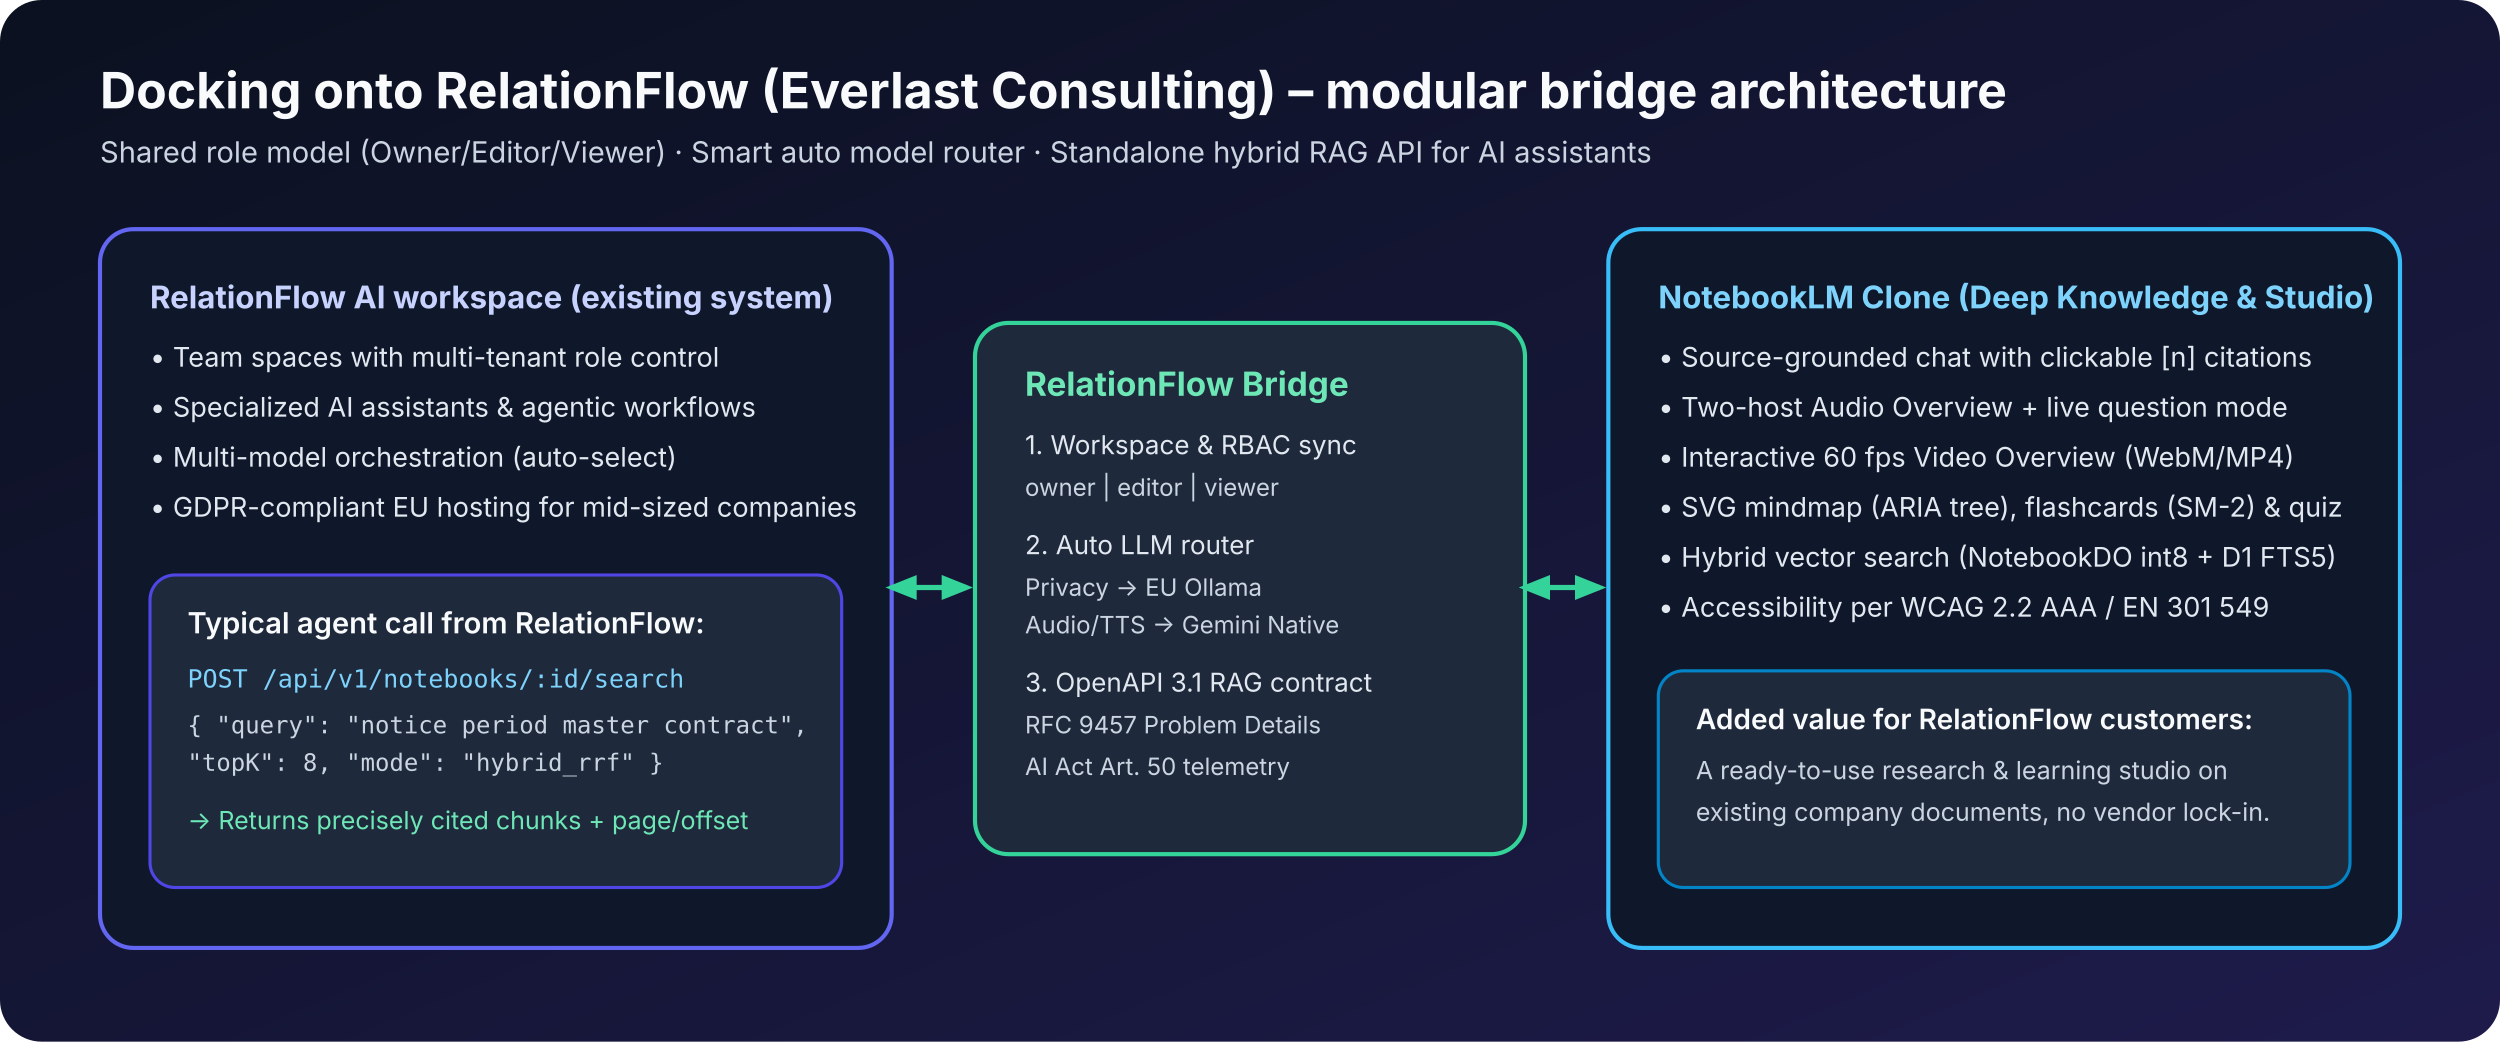
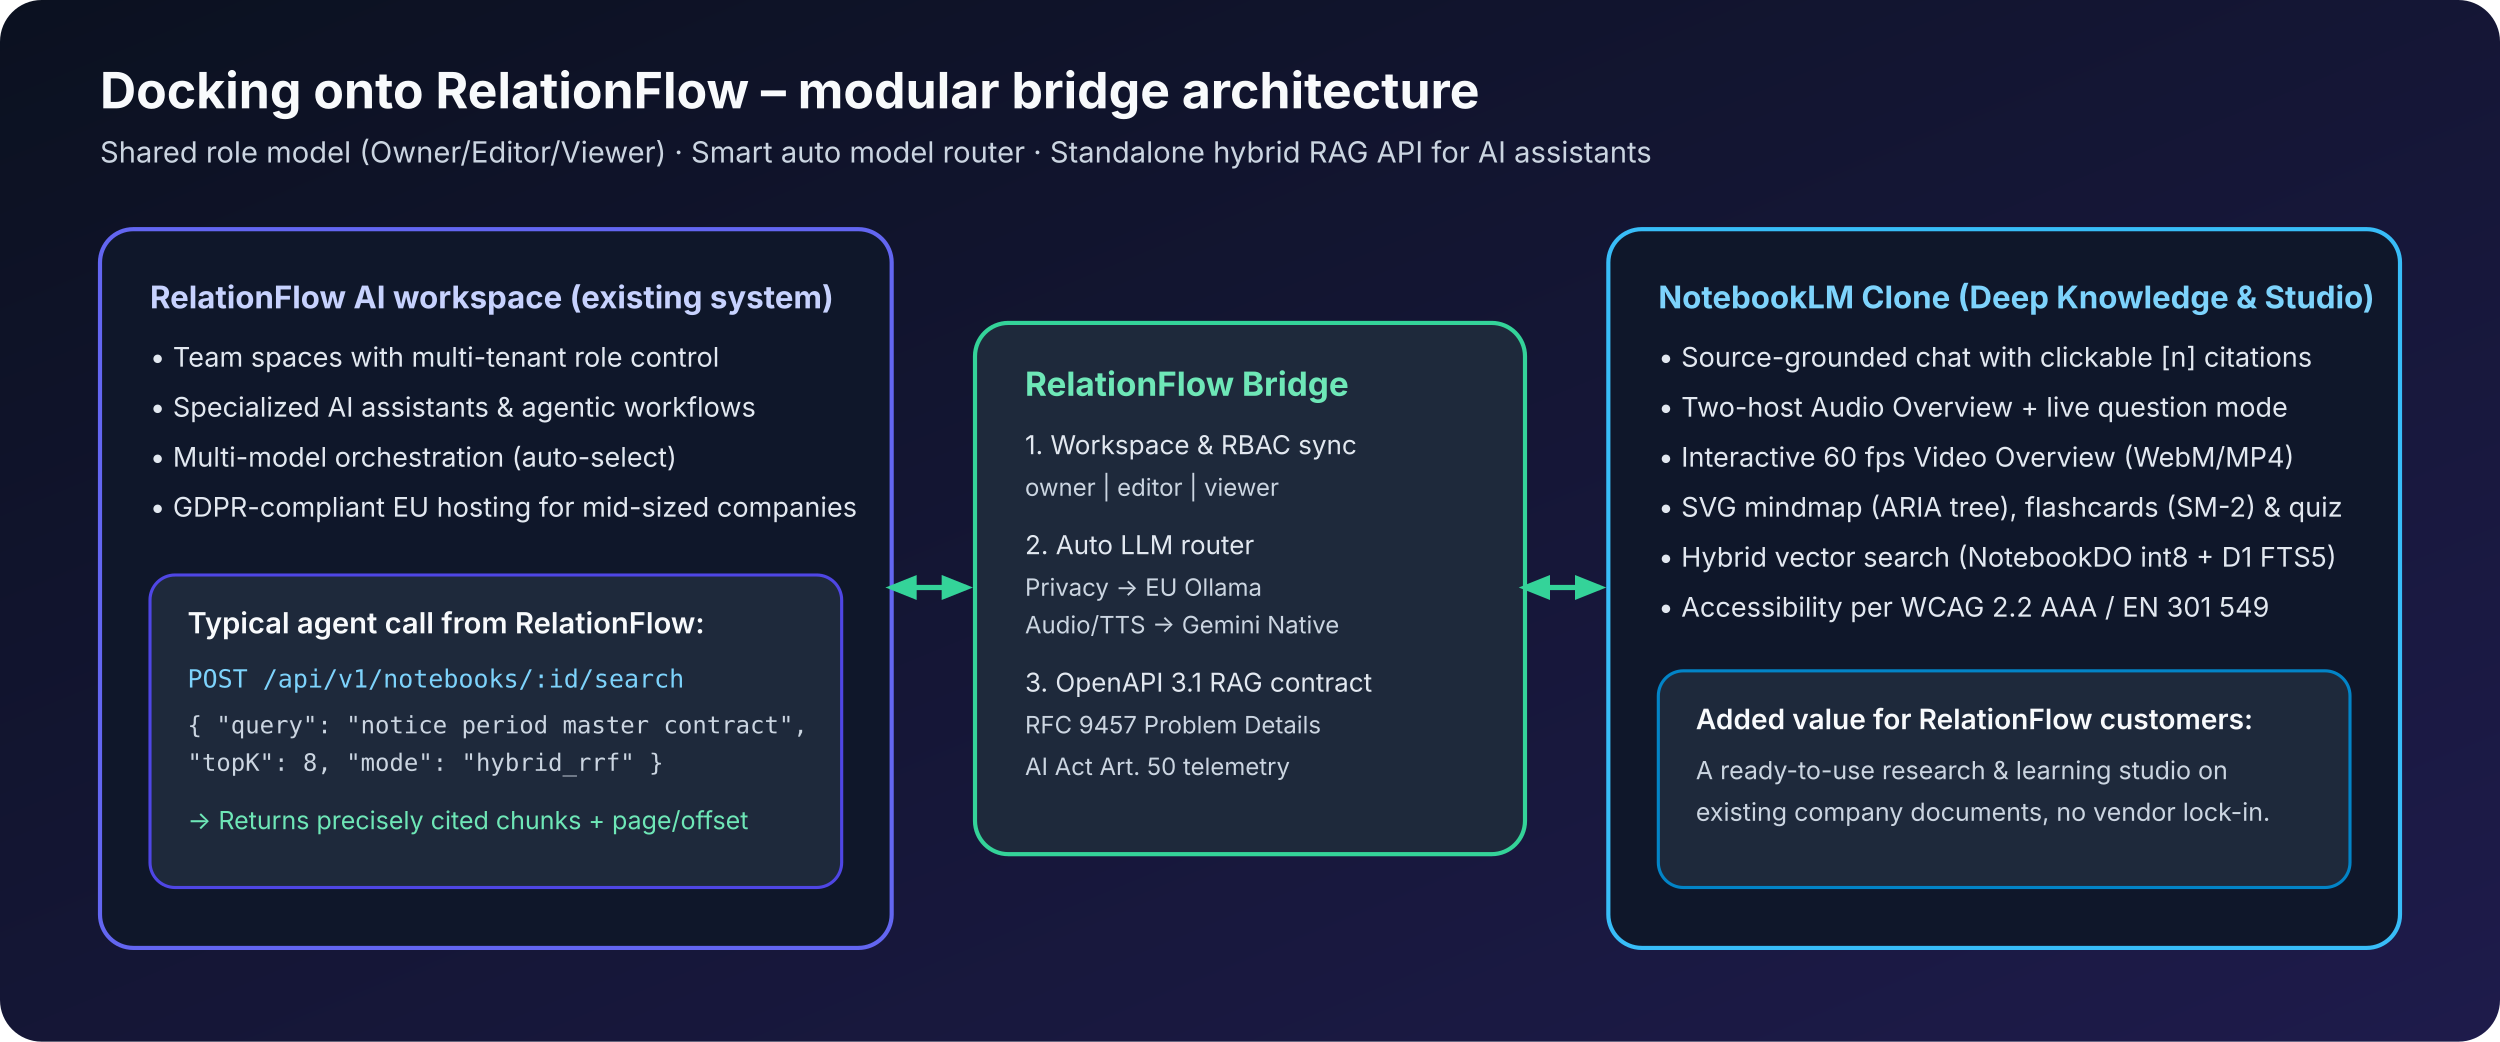
<svg xmlns="http://www.w3.org/2000/svg" viewBox="0 0 1200 500" width="1200" height="500" role="img" aria-labelledby="rf-title rf-desc">
  <style>
    :root {
      color-scheme: light dark;
      --bg-primary: #FAF8F5;
      --bg-card: #FFFFFF;
      --text-primary: #141413;
      --text-secondary: #3D3935;
      --border-subtle: #CBD5E1;
    }
    @media (prefers-color-scheme: dark) {
      :root {
        --bg-primary: #0B0F17;
        --bg-card: #1E293B;
        --text-primary: #F8FAFC;
        --text-secondary: #94A3B8;
        --border-subtle: #334155;
      }
    }
  </style>
  <defs>
    <linearGradient id="rfBg" x1="0%" y1="0%" x2="100%" y2="100%">
      <stop offset="0%" stop-color="#0B1120" />
      <stop offset="100%" stop-color="#1E1B4B" />
    </linearGradient>
    <marker id="rfArrow" viewBox="0 0 10 10" refX="8" refY="5" markerWidth="6" markerHeight="6" orient="auto-start-reverse">
      <path d="M 0 1 L 10 5 L 0 9 z" fill="#34D399" />
    </marker>
  </defs>
  <rect width="1200" height="500" rx="20" fill="url(#rfBg)" />
  <switch>
-     <text systemLanguage="de" x="48" y="52" fill="#F8FAFC" font-family="Inter, 'Segoe UI', system-ui, -apple-system, Roboto, Helvetica, Arial, sans-serif" font-size="24" font-weight="700">Andocken an RelationFlow (Everlast Consulting) – Modulare Bridge-Architektur</text>
-     <text x="48" y="52" fill="#F8FAFC" font-family="Inter, 'Segoe UI', system-ui, -apple-system, Roboto, Helvetica, Arial, sans-serif" font-size="24" font-weight="700">Docking onto RelationFlow (Everlast Consulting) – modular bridge architecture</text>
+     <text systemLanguage="de" x="48" y="52" fill="#F8FAFC" font-family="Inter, 'Segoe UI', system-ui, -apple-system, Roboto, Helvetica, Arial, sans-serif" font-size="24" font-weight="700">Andocken an RelationFlow – Modulare Bridge-Architektur</text>
+     <text x="48" y="52" fill="#F8FAFC" font-family="Inter, 'Segoe UI', system-ui, -apple-system, Roboto, Helvetica, Arial, sans-serif" font-size="24" font-weight="700">Docking onto RelationFlow – modular bridge architecture</text>
  </switch>
  <switch>
    <text systemLanguage="de" x="48" y="78" fill="#CBD5E1" font-family="Inter, 'Segoe UI', system-ui, -apple-system, Roboto, Helvetica, Arial, sans-serif" font-size="14">Gemeinsames Rollenmodell (Owner/Editor/Viewer) · Intelligenter Auto-Modell-Router · Eigenständige Hybrid-RAG-API für KI-Assistenten</text>
    <text x="48" y="78" fill="#CBD5E1" font-family="Inter, 'Segoe UI', system-ui, -apple-system, Roboto, Helvetica, Arial, sans-serif" font-size="14">Shared role model (Owner/Editor/Viewer) · Smart auto model router · Standalone hybrid RAG API for AI assistants</text>
  </switch>
  <rect x="48" y="110" width="380" height="345" rx="16" fill="#0F172A" stroke="#6366F1" stroke-width="2" />
  <switch>
    <text systemLanguage="de" x="72" y="148" fill="#C7D2FE" font-family="Inter, 'Segoe UI', system-ui, -apple-system, Roboto, Helvetica, Arial, sans-serif" font-size="15" font-weight="700">RelationFlow KI-Workspace (Bestandssystem)</text>
    <text x="72" y="148" fill="#C7D2FE" font-family="Inter, 'Segoe UI', system-ui, -apple-system, Roboto, Helvetica, Arial, sans-serif" font-size="15" font-weight="700">RelationFlow AI workspace (existing system)</text>
  </switch>
  <switch>
    <text systemLanguage="de" x="72" y="176" fill="#E2E8F0" font-family="Inter, 'Segoe UI', system-ui, -apple-system, Roboto, Helvetica, Arial, sans-serif" font-size="13">• Team-Spaces mit mandantenfähiger Rollensteuerung</text>
    <text x="72" y="176" fill="#E2E8F0" font-family="Inter, 'Segoe UI', system-ui, -apple-system, Roboto, Helvetica, Arial, sans-serif" font-size="13">• Team spaces with multi-tenant role control</text>
  </switch>
  <switch>
    <text systemLanguage="de" x="72" y="200" fill="#E2E8F0" font-family="Inter, 'Segoe UI', system-ui, -apple-system, Roboto, Helvetica, Arial, sans-serif" font-size="13">• Spezialisierte KI-Assistenten &amp; Agentic Workflows</text>
    <text x="72" y="200" fill="#E2E8F0" font-family="Inter, 'Segoe UI', system-ui, -apple-system, Roboto, Helvetica, Arial, sans-serif" font-size="13">• Specialized AI assistants &amp; agentic workflows</text>
  </switch>
  <switch>
    <text systemLanguage="de" x="72" y="224" fill="#E2E8F0" font-family="Inter, 'Segoe UI', system-ui, -apple-system, Roboto, Helvetica, Arial, sans-serif" font-size="13">• Multi-Modell-Orchestrierung (Auto-Select)</text>
    <text x="72" y="224" fill="#E2E8F0" font-family="Inter, 'Segoe UI', system-ui, -apple-system, Roboto, Helvetica, Arial, sans-serif" font-size="13">• Multi-model orchestration (auto-select)</text>
  </switch>
  <switch>
    <text systemLanguage="de" x="72" y="248" fill="#E2E8F0" font-family="Inter, 'Segoe UI', system-ui, -apple-system, Roboto, Helvetica, Arial, sans-serif" font-size="13">• DSGVO-konformes EU-Hosting für den Mittelstand</text>
    <text x="72" y="248" fill="#E2E8F0" font-family="Inter, 'Segoe UI', system-ui, -apple-system, Roboto, Helvetica, Arial, sans-serif" font-size="13">• GDPR-compliant EU hosting for mid-sized companies</text>
  </switch>
  <rect x="72" y="276" width="332" height="150" rx="12" fill="#1E293B" stroke="#4F46E5" stroke-width="1.5" />
  <switch>
    <text systemLanguage="de" x="90" y="304" fill="#F8FAFC" font-family="Inter, 'Segoe UI', system-ui, -apple-system, Roboto, Helvetica, Arial, sans-serif" font-size="14" font-weight="600">Typischer Agenten-Aufruf aus RelationFlow:</text>
    <text x="90" y="304" fill="#F8FAFC" font-family="Inter, 'Segoe UI', system-ui, -apple-system, Roboto, Helvetica, Arial, sans-serif" font-size="14" font-weight="600">Typical agent call from RelationFlow:</text>
  </switch>
  <text x="90" y="330" fill="#7DD3FC" font-family="'JetBrains Mono', ui-monospace, Consolas, Menlo, monospace" font-size="12">POST /api/v1/notebooks/:id/search</text>
  <switch>
    <text systemLanguage="de" x="90" y="352" fill="#CBD5E1" font-family="'JetBrains Mono', ui-monospace, Consolas, Menlo, monospace" font-size="11.5">{ "query": "Kündigungsfrist Rahmenvertrag",</text>
    <text x="90" y="352" fill="#CBD5E1" font-family="'JetBrains Mono', ui-monospace, Consolas, Menlo, monospace" font-size="11.5">{ "query": "notice period master contract",</text>
  </switch>
  <text x="90" y="370" fill="#CBD5E1" font-family="'JetBrains Mono', ui-monospace, Consolas, Menlo, monospace" font-size="11.5">  "topK": 8, "mode": "hybrid_rrf" }</text>
  <switch>
    <text systemLanguage="de" x="90" y="398" fill="#6EE7B7" font-family="Inter, 'Segoe UI', system-ui, -apple-system, Roboto, Helvetica, Arial, sans-serif" font-size="12">→ Liefert exakt belegte Chunks + Seite/Offset</text>
    <text x="90" y="398" fill="#6EE7B7" font-family="Inter, 'Segoe UI', system-ui, -apple-system, Roboto, Helvetica, Arial, sans-serif" font-size="12">→ Returns precisely cited chunks + page/offset</text>
  </switch>
  <rect x="468" y="155" width="264" height="255" rx="16" fill="#1E293B" stroke="#34D399" stroke-width="2" />
  <text x="492" y="190" fill="#6EE7B7" font-family="Inter, 'Segoe UI', system-ui, -apple-system, Roboto, Helvetica, Arial, sans-serif" font-size="16" font-weight="700">RelationFlow Bridge</text>
  <switch>
    <text systemLanguage="de" x="492" y="218" fill="#E2E8F0" font-family="Inter, 'Segoe UI', system-ui, -apple-system, Roboto, Helvetica, Arial, sans-serif" font-size="12.5">1. Workspace- &amp; RBAC-Sync</text>
    <text x="492" y="218" fill="#E2E8F0" font-family="Inter, 'Segoe UI', system-ui, -apple-system, Roboto, Helvetica, Arial, sans-serif" font-size="12.5">1. Workspace &amp; RBAC sync</text>
  </switch>
  <text x="492" y="238" fill="#CBD5E1" font-family="Inter, 'Segoe UI', system-ui, -apple-system, Roboto, Helvetica, Arial, sans-serif" font-size="11.5">   owner | editor | viewer</text>
  <switch>
    <text systemLanguage="de" x="492" y="266" fill="#E2E8F0" font-family="Inter, 'Segoe UI', system-ui, -apple-system, Roboto, Helvetica, Arial, sans-serif" font-size="12.5">2. Auto-LLM-Router</text>
    <text x="492" y="266" fill="#E2E8F0" font-family="Inter, 'Segoe UI', system-ui, -apple-system, Roboto, Helvetica, Arial, sans-serif" font-size="12.5">2. Auto LLM router</text>
  </switch>
  <switch>
    <text systemLanguage="de" x="492" y="286" fill="#CBD5E1" font-family="Inter, 'Segoe UI', system-ui, -apple-system, Roboto, Helvetica, Arial, sans-serif" font-size="11.5">   Datenschutz → EU-Ollama</text>
    <text x="492" y="286" fill="#CBD5E1" font-family="Inter, 'Segoe UI', system-ui, -apple-system, Roboto, Helvetica, Arial, sans-serif" font-size="11.5">   Privacy → EU Ollama</text>
  </switch>
  <text x="492" y="304" fill="#CBD5E1" font-family="Inter, 'Segoe UI', system-ui, -apple-system, Roboto, Helvetica, Arial, sans-serif" font-size="11.5">   Audio/TTS → Gemini Native</text>
  <switch>
    <text systemLanguage="de" x="492" y="332" fill="#E2E8F0" font-family="Inter, 'Segoe UI', system-ui, -apple-system, Roboto, Helvetica, Arial, sans-serif" font-size="12.5">3. OpenAPI 3.1 RAG-Vertrag</text>
    <text x="492" y="332" fill="#E2E8F0" font-family="Inter, 'Segoe UI', system-ui, -apple-system, Roboto, Helvetica, Arial, sans-serif" font-size="12.5">3. OpenAPI 3.1 RAG contract</text>
  </switch>
  <text x="492" y="352" fill="#CBD5E1" font-family="Inter, 'Segoe UI', system-ui, -apple-system, Roboto, Helvetica, Arial, sans-serif" font-size="11.5">   RFC 9457 Problem Details</text>
  <switch>
    <text systemLanguage="de" x="492" y="372" fill="#CBD5E1" font-family="Inter, 'Segoe UI', system-ui, -apple-system, Roboto, Helvetica, Arial, sans-serif" font-size="11.5">   AI Act Art. 50 Telemetrie</text>
    <text x="492" y="372" fill="#CBD5E1" font-family="Inter, 'Segoe UI', system-ui, -apple-system, Roboto, Helvetica, Arial, sans-serif" font-size="11.5">   AI Act Art. 50 telemetry</text>
  </switch>
  <rect x="772" y="110" width="380" height="345" rx="16" fill="#0F172A" stroke="#38BDF8" stroke-width="2" />
  <switch>
    <text systemLanguage="de" x="796" y="148" fill="#7DD3FC" font-family="Inter, 'Segoe UI', system-ui, -apple-system, Roboto, Helvetica, Arial, sans-serif" font-size="15" font-weight="700">NotebookLM Klon (Deep-Knowledge &amp; Studio)</text>
    <text x="796" y="148" fill="#7DD3FC" font-family="Inter, 'Segoe UI', system-ui, -apple-system, Roboto, Helvetica, Arial, sans-serif" font-size="15" font-weight="700">NotebookLM Clone (Deep Knowledge &amp; Studio)</text>
  </switch>
  <switch>
    <text systemLanguage="de" x="796" y="176" fill="#E2E8F0" font-family="Inter, 'Segoe UI', system-ui, -apple-system, Roboto, Helvetica, Arial, sans-serif" font-size="13">• Quellengestützter Chat mit klickbaren [n]-Zitaten</text>
    <text x="796" y="176" fill="#E2E8F0" font-family="Inter, 'Segoe UI', system-ui, -apple-system, Roboto, Helvetica, Arial, sans-serif" font-size="13">• Source-grounded chat with clickable [n] citations</text>
  </switch>
  <switch>
    <text systemLanguage="de" x="796" y="200" fill="#E2E8F0" font-family="Inter, 'Segoe UI', system-ui, -apple-system, Roboto, Helvetica, Arial, sans-serif" font-size="13">• Zwei-Sprecher Audio-Overview + Live-Fragen-Modus</text>
    <text x="796" y="200" fill="#E2E8F0" font-family="Inter, 'Segoe UI', system-ui, -apple-system, Roboto, Helvetica, Arial, sans-serif" font-size="13">• Two-host Audio Overview + live question mode</text>
  </switch>
  <switch>
    <text systemLanguage="de" x="796" y="224" fill="#E2E8F0" font-family="Inter, 'Segoe UI', system-ui, -apple-system, Roboto, Helvetica, Arial, sans-serif" font-size="13">• Interaktiver 60-fps Video-Overview (WebM/MP4)</text>
    <text x="796" y="224" fill="#E2E8F0" font-family="Inter, 'Segoe UI', system-ui, -apple-system, Roboto, Helvetica, Arial, sans-serif" font-size="13">• Interactive 60 fps Video Overview (WebM/MP4)</text>
  </switch>
  <switch>
    <text systemLanguage="de" x="796" y="248" fill="#E2E8F0" font-family="Inter, 'Segoe UI', system-ui, -apple-system, Roboto, Helvetica, Arial, sans-serif" font-size="13">• SVG-Mindmap (ARIA-Tree), Lernkarten (SM-2) &amp; Quiz</text>
    <text x="796" y="248" fill="#E2E8F0" font-family="Inter, 'Segoe UI', system-ui, -apple-system, Roboto, Helvetica, Arial, sans-serif" font-size="13">• SVG mindmap (ARIA tree), flashcards (SM-2) &amp; quiz</text>
  </switch>
  <switch>
    <text systemLanguage="de" x="796" y="272" fill="#E2E8F0" font-family="Inter, 'Segoe UI', system-ui, -apple-system, Roboto, Helvetica, Arial, sans-serif" font-size="13">• Hybrid-Vektorsuche (NotebookDO int8 + D1 FTS5)</text>
    <text x="796" y="272" fill="#E2E8F0" font-family="Inter, 'Segoe UI', system-ui, -apple-system, Roboto, Helvetica, Arial, sans-serif" font-size="13">• Hybrid vector search (NotebookDO int8 + D1 FTS5)</text>
  </switch>
  <switch>
    <text systemLanguage="de" x="796" y="296" fill="#E2E8F0" font-family="Inter, 'Segoe UI', system-ui, -apple-system, Roboto, Helvetica, Arial, sans-serif" font-size="13">• Barrierefreiheit nach WCAG 2.2 AAA / EN 301 549</text>
    <text x="796" y="296" fill="#E2E8F0" font-family="Inter, 'Segoe UI', system-ui, -apple-system, Roboto, Helvetica, Arial, sans-serif" font-size="13">• Accessibility per WCAG 2.2 AAA / EN 301 549</text>
  </switch>
  <rect x="796" y="322" width="332" height="104" rx="12" fill="#1E293B" stroke="#0284C7" stroke-width="1.5" />
  <switch>
    <text systemLanguage="de" x="814" y="350" fill="#F8FAFC" font-family="Inter, 'Segoe UI', system-ui, -apple-system, Roboto, Helvetica, Arial, sans-serif" font-size="13.5" font-weight="600">Mehrwert für RelationFlow-Kunden:</text>
    <text x="814" y="350" fill="#F8FAFC" font-family="Inter, 'Segoe UI', system-ui, -apple-system, Roboto, Helvetica, Arial, sans-serif" font-size="13.5" font-weight="600">Added value for RelationFlow customers:</text>
  </switch>
  <switch>
    <text systemLanguage="de" x="814" y="374" fill="#CBD5E1" font-family="Inter, 'Segoe UI', system-ui, -apple-system, Roboto, Helvetica, Arial, sans-serif" font-size="12">Sofort nutzbares Forschungs- &amp; Lernstudio auf</text>
    <text x="814" y="374" fill="#CBD5E1" font-family="Inter, 'Segoe UI', system-ui, -apple-system, Roboto, Helvetica, Arial, sans-serif" font-size="12">A ready-to-use research &amp; learning studio on</text>
  </switch>
  <switch>
    <text systemLanguage="de" x="814" y="394" fill="#CBD5E1" font-family="Inter, 'Segoe UI', system-ui, -apple-system, Roboto, Helvetica, Arial, sans-serif" font-size="12">Firmendokumenten, ohne Vendor-Lock-in.</text>
    <text x="814" y="394" fill="#CBD5E1" font-family="Inter, 'Segoe UI', system-ui, -apple-system, Roboto, Helvetica, Arial, sans-serif" font-size="12">existing company documents, no vendor lock-in.</text>
  </switch>
  <line x1="428" y1="282" x2="464" y2="282" stroke="#34D399" stroke-width="2.5" marker-start="url(#rfArrow)" marker-end="url(#rfArrow)" />
  <line x1="732" y1="282" x2="768" y2="282" stroke="#34D399" stroke-width="2.5" marker-start="url(#rfArrow)" marker-end="url(#rfArrow)" />
</svg>
